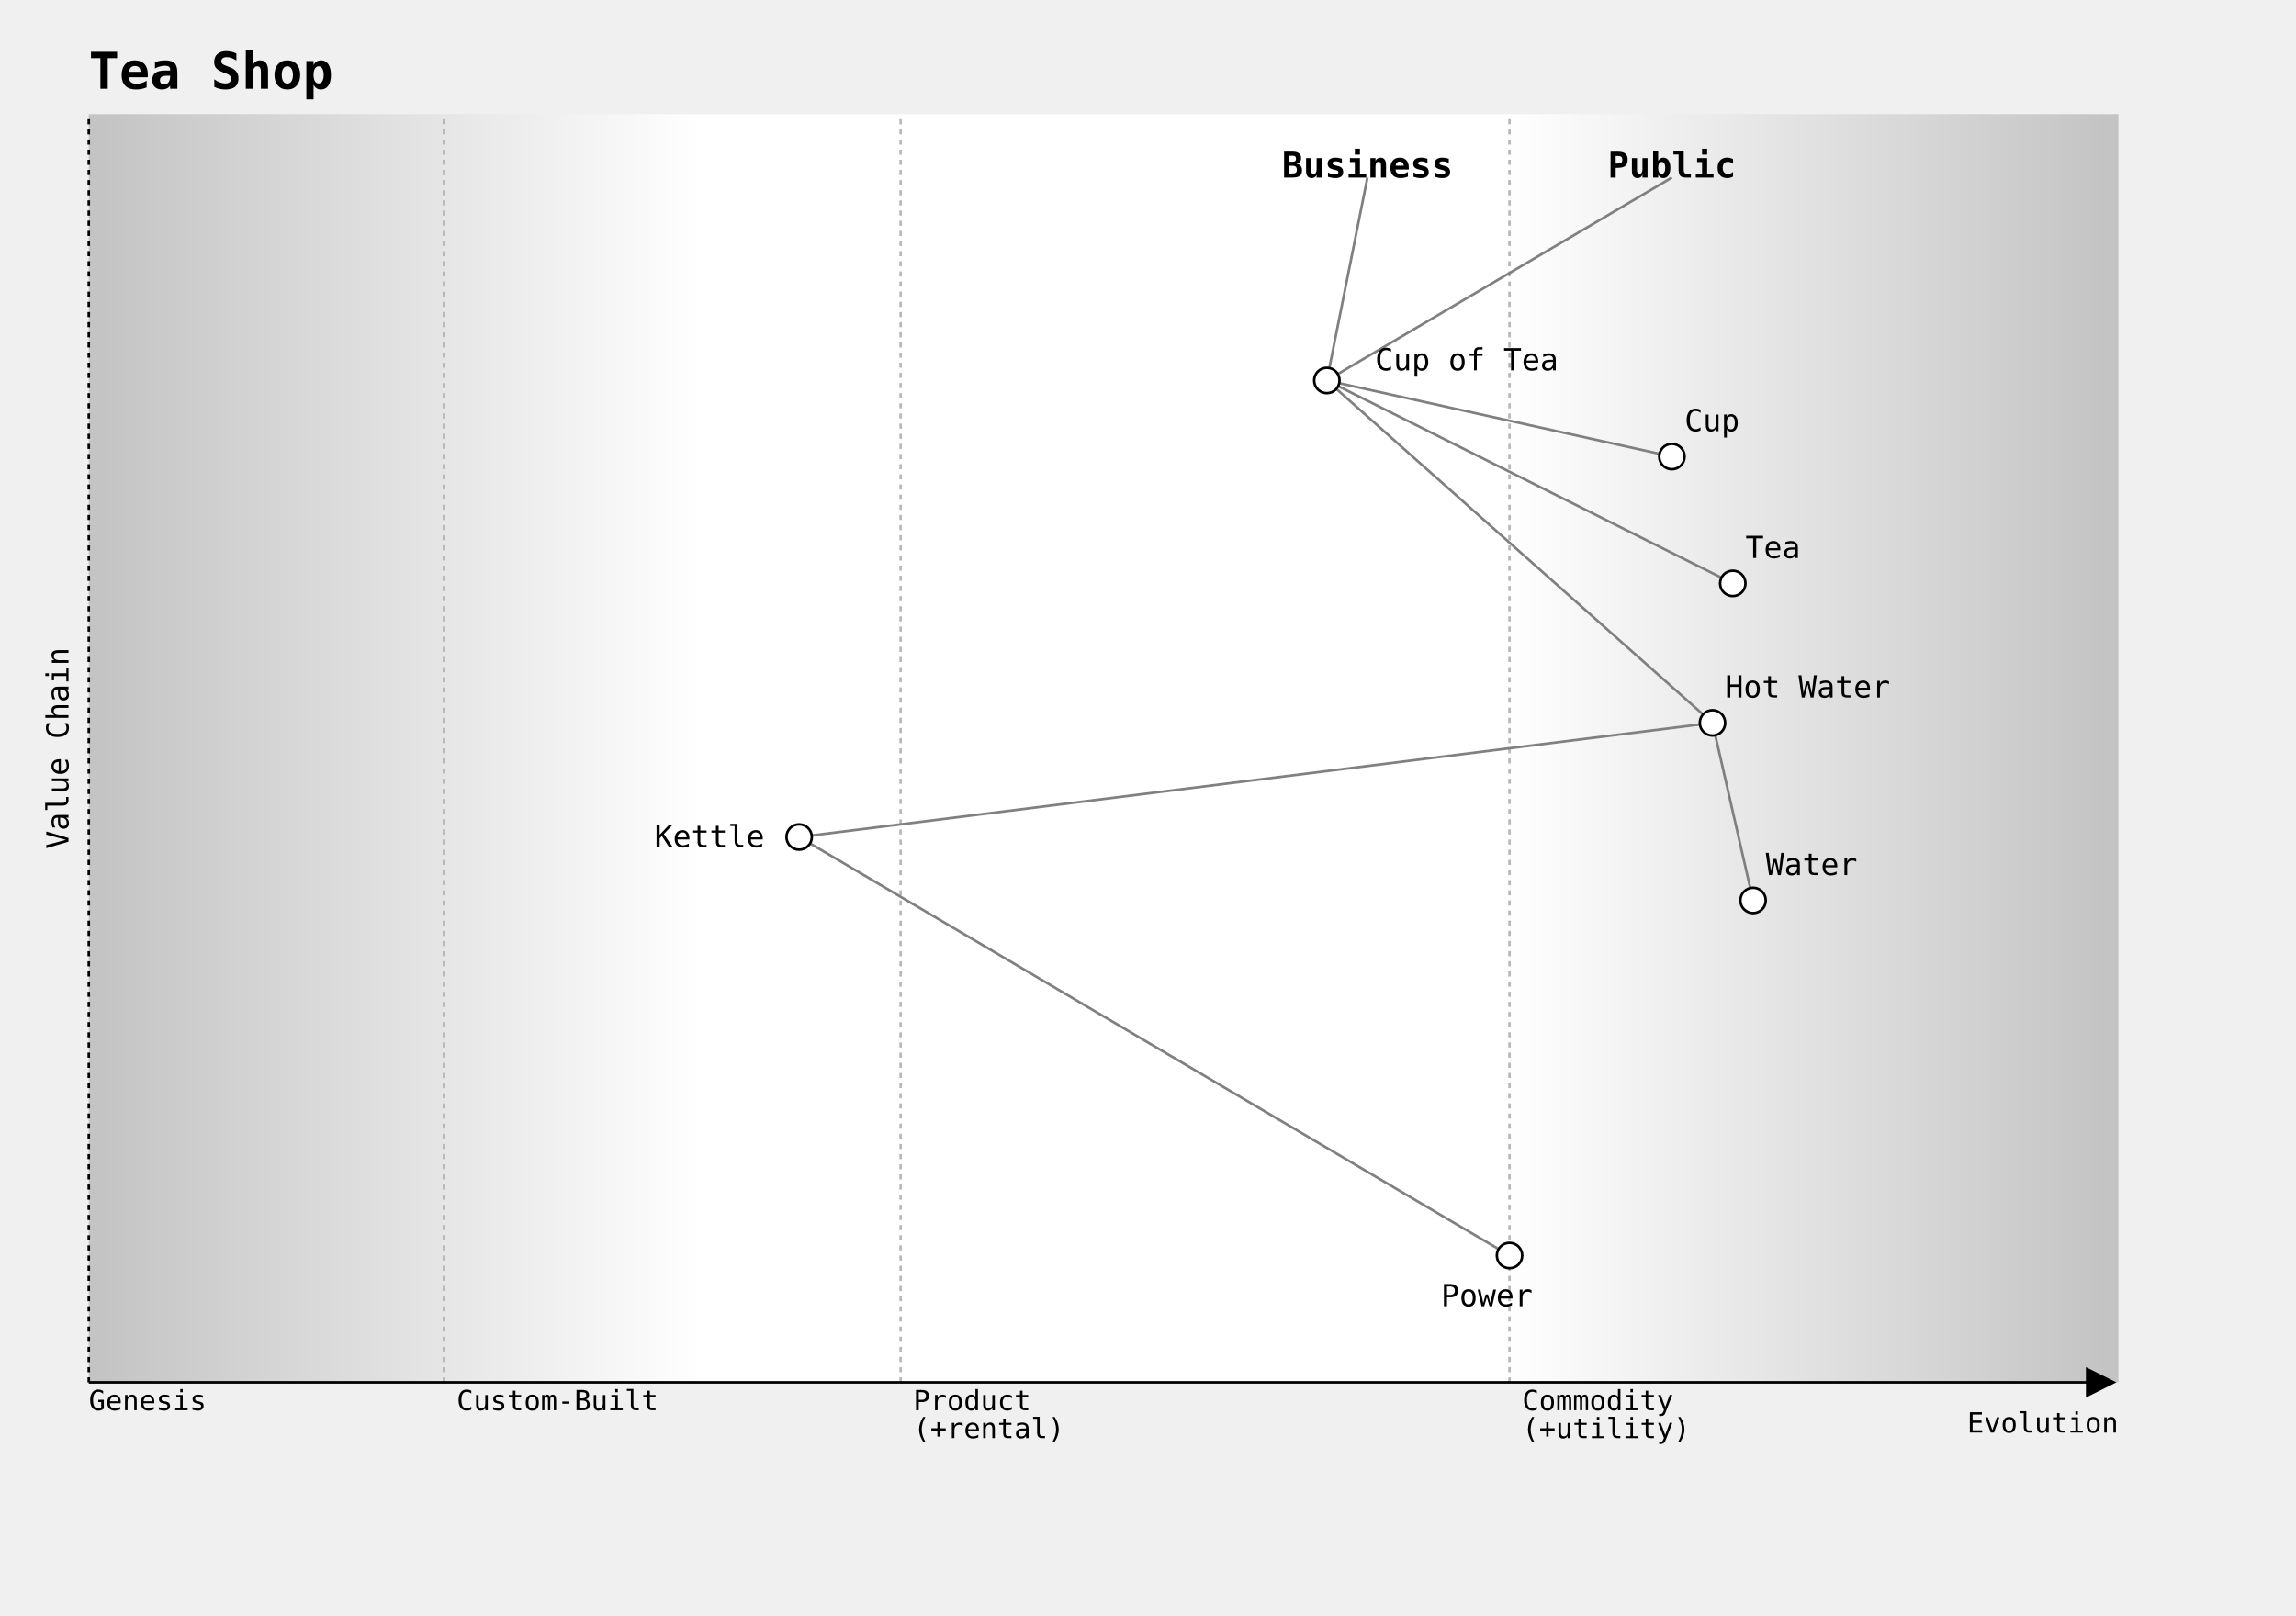
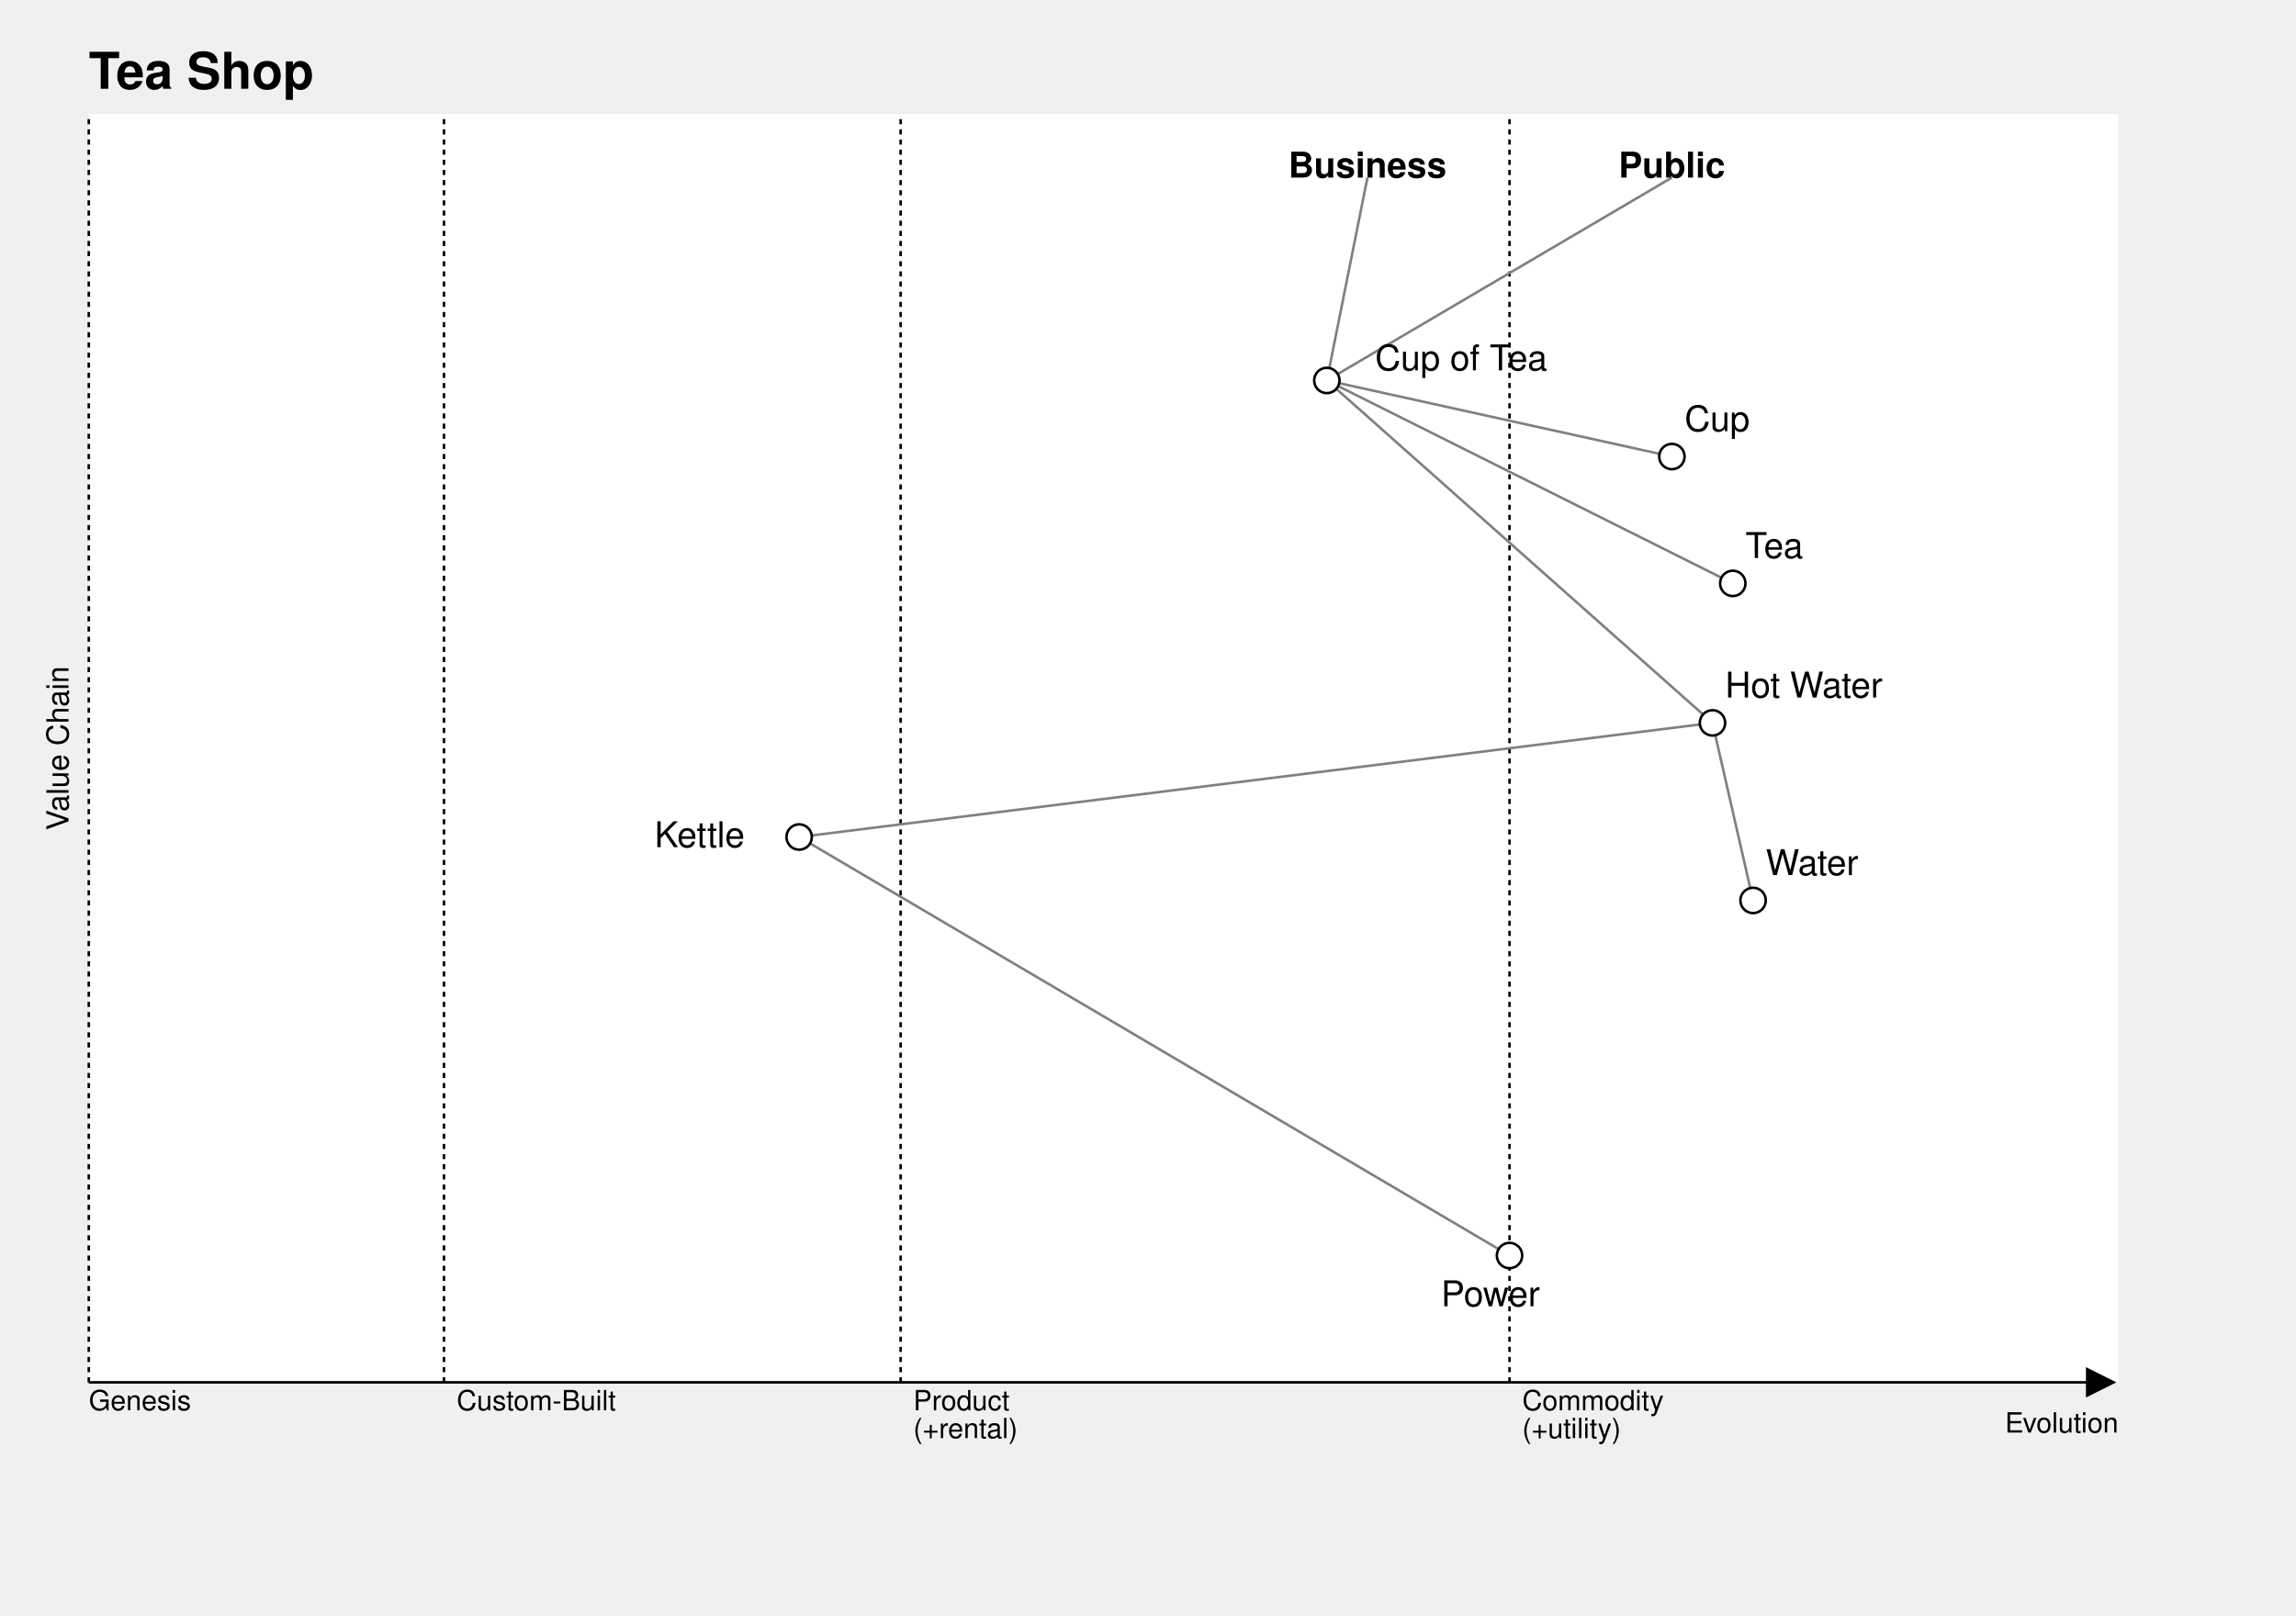
<svg xmlns="http://www.w3.org/2000/svg" width="905" height="637" viewBox="-35 -45 905 637" version="1.1">
  <defs>
    <linearGradient id="wardleyGradient" x1="0%" x2="100%" y1="0%" y2="0%">
      <stop offset="0%" style="stop-color:rgb(196,196,196);stop-opacity:1" />
      <stop offset="0.3" style="stop-color:white;stop-opacity:1" />
      <stop offset="0.7" style="stop-color:white" />
      <stop offset="1" style="stop-color:rgb(196,196,196)" />
    </linearGradient>
    <linearGradient id="arrowGradient" x1="0%" y1="0%" x2="100%" y2="0%">
      <stop offset="0%" style="stop-color:#ffffff;stop-opacity:1" />
      <stop offset="40%" style="stop-color:#808080;stop-opacity:1" />
      <stop offset="100%" style="stop-color:#808080;stop-opacity:1" />
    </linearGradient>
    <pattern id="diagonalHatch" patternUnits="userSpaceOnUse" width="4" height="4">
      <path d="M 3,-1 l 2,2 M 0,0 l 4,4 M -1,3 l 2,2" stroke="grey" stroke-width="1" opacity=".5" />
    </pattern>
    <marker id="arrow" markerWidth="12" markerHeight="12" refX="15" refY="0" viewBox="0 -5 10 10" orient="0">
      <path d="M0,-5L10,0L0,5" fill="red" />
    </marker>
    <marker id="graphArrow" markerWidth="12" markerHeight="12" refX="9" refY="0" viewBox="0 -5 10 10" orient="0">
      <path d="M0,-5L10,0L0,5" fill="black" />
    </marker>
    <marker id="pipelineArrow" markerWidth="5" markerHeight="5" refX="9" refY="0" viewBox="0 -5 10 10" orient="0">
      <path d="M0,-5L10,0L0,5" fill="black" />
    </marker>
  </defs>
-   <rect x="0" y="0" width="800" height="500" fill="url(#wardleyGradient)" id="fillArea" />
+   <rect x="0" y="0" width="800" height="500" fill="white" id="fillArea" />
  <g id="valueChain" transform="translate(0,500) rotate(270)">
    <line x1="0" y1="0" x2="500" y2="0" stroke="black" stroke-width="1" stroke-dasharray="2,2" />
-     <line x1="0" y1="140" x2="500" y2="140" stroke="#b8b8b8" stroke-dasharray="2,2" stroke-width="1" />
-     <line x1="0" y1="320" x2="500" y2="320" stroke="#b8b8b8" stroke-dasharray="2,2" stroke-width="1" />
-     <line x1="0" y1="560" x2="500" y2="560" stroke="#b8b8b8" stroke-dasharray="2,2" stroke-width="1" />
-     <text x="250" y="-8" text-anchor="middle" font-size="12px" font-family="Consolas, Lucida Console, monospace" fill="black">Value Chain</text>
+     <line x1="0" y1="140" x2="500" y2="140" stroke="black" stroke-dasharray="2,2" stroke-width="1" />
+     <line x1="0" y1="320" x2="500" y2="320" stroke="black" stroke-dasharray="2,2" stroke-width="1" />
+     <line x1="0" y1="560" x2="500" y2="560" stroke="black" stroke-dasharray="2,2" stroke-width="1" />
+     <text x="250" y="-8" text-anchor="middle" font-size="12px" font-family="&quot;Helvetica Neue&quot;,Helvetica,Arial,sans-serif" fill="black">Value Chain</text>
  </g>
  <g id="Evolution" transform="translate(0,500)">
    <line x1="0" y1="0" x2="798" y2="0" stroke="black" stroke-width="1" marker-end="url(#graphArrow)" />
-     <text x="0" y="1em" font-size="11px" font-family="Consolas, Lucida Console, monospace" fill="black">Genesis</text>
-     <text x="145" y="1em" font-size="11px" font-family="Consolas, Lucida Console, monospace" fill="black">Custom-Built</text>
-     <text x="325" y="1em" font-size="11px" font-family="Consolas, Lucida Console, monospace" fill="black">Product</text>
-     <text x="325" y="2em" font-size="11px" font-family="Consolas, Lucida Console, monospace" fill="black">(+rental)</text>
-     <text x="565" y="1em" font-size="11px" font-family="Consolas, Lucida Console, monospace" fill="black">Commodity</text>
-     <text x="565" y="2em" font-size="11px" font-family="Consolas, Lucida Console, monospace" fill="black">(+utility)</text>
-     <text x="800" y="1.8em" text-anchor="end" font-size="11px" font-family="Consolas, Lucida Console, monospace" fill="black">Evolution</text>
+     <text x="0" y="1em" font-size="11px" font-family="&quot;Helvetica Neue&quot;,Helvetica,Arial,sans-serif" fill="black">Genesis</text>
+     <text x="145" y="1em" font-size="11px" font-family="&quot;Helvetica Neue&quot;,Helvetica,Arial,sans-serif" fill="black">Custom-Built</text>
+     <text x="325" y="1em" font-size="11px" font-family="&quot;Helvetica Neue&quot;,Helvetica,Arial,sans-serif" fill="black">Product</text>
+     <text x="325" y="2em" font-size="11px" font-family="&quot;Helvetica Neue&quot;,Helvetica,Arial,sans-serif" fill="black">(+rental)</text>
+     <text x="565" y="1em" font-size="11px" font-family="&quot;Helvetica Neue&quot;,Helvetica,Arial,sans-serif" fill="black">Commodity</text>
+     <text x="565" y="2em" font-size="11px" font-family="&quot;Helvetica Neue&quot;,Helvetica,Arial,sans-serif" fill="black">(+utility)</text>
+     <text x="800" y="1.8em" text-anchor="end" font-size="11px" font-family="&quot;Helvetica Neue&quot;,Helvetica,Arial,sans-serif" fill="black">Evolution</text>
  </g>
  <line x1="504" y1="25" x2="488" y2="105" stroke="grey" stroke-width="1" />
  <line x1="624" y1="25" x2="488" y2="105" stroke="grey" stroke-width="1" />
  <line x1="488" y1="105" x2="624" y2="135" stroke="grey" stroke-width="1" />
  <line x1="488" y1="105" x2="648" y2="185" stroke="grey" stroke-width="1" />
  <line x1="488" y1="105" x2="640" y2="240" stroke="grey" stroke-width="1" />
  <line x1="640" y1="240" x2="656" y2="310" stroke="grey" stroke-width="1" />
  <line x1="640" y1="240" x2="280" y2="285" stroke="grey" stroke-width="1" />
  <line x1="280" y1="285" x2="560" y2="450" stroke="grey" stroke-width="1" />
-   <text x="504" y="25" font-size="14px" font-weight="bold" font-family="Consolas, Lucida Console, monospace" fill="black" text-anchor="middle">Business</text>
-   <text x="624" y="25" font-size="14px" font-weight="bold" font-family="Consolas, Lucida Console, monospace" fill="black" text-anchor="middle">Public</text>
+   <text x="504" y="25" font-size="14px" font-weight="bold" font-family="&quot;Helvetica Neue&quot;,Helvetica,Arial,sans-serif" fill="black" text-anchor="middle">Business</text>
+   <text x="624" y="25" font-size="14px" font-weight="bold" font-family="&quot;Helvetica Neue&quot;,Helvetica,Arial,sans-serif" fill="black" text-anchor="middle">Public</text>
  <circle cx="488" cy="105" r="5" fill="white" stroke="black" stroke-width="1" />
-   <text x="507" y="101" font-size="12px" font-weight="normal" font-family="Consolas, Lucida Console, monospace" fill="black">Cup of Tea</text>
+   <text x="507" y="101" font-size="14px" font-weight="normal" font-family="&quot;Helvetica Neue&quot;,Helvetica,Arial,sans-serif" fill="black">Cup of Tea</text>
  <circle cx="624" cy="135" r="5" fill="white" stroke="black" stroke-width="1" />
-   <text x="629" y="125" font-size="12px" font-weight="normal" font-family="Consolas, Lucida Console, monospace" fill="black">Cup</text>
+   <text x="629" y="125" font-size="14px" font-weight="normal" font-family="&quot;Helvetica Neue&quot;,Helvetica,Arial,sans-serif" fill="black">Cup</text>
  <circle cx="648" cy="185" r="5" fill="white" stroke="black" stroke-width="1" />
-   <text x="653" y="175" font-size="12px" font-weight="normal" font-family="Consolas, Lucida Console, monospace" fill="black">Tea</text>
+   <text x="653" y="175" font-size="14px" font-weight="normal" font-family="&quot;Helvetica Neue&quot;,Helvetica,Arial,sans-serif" fill="black">Tea</text>
  <circle cx="640" cy="240" r="5" fill="white" stroke="black" stroke-width="1" />
-   <text x="645" y="230" font-size="12px" font-weight="normal" font-family="Consolas, Lucida Console, monospace" fill="black">Hot Water</text>
+   <text x="645" y="230" font-size="14px" font-weight="normal" font-family="&quot;Helvetica Neue&quot;,Helvetica,Arial,sans-serif" fill="black">Hot Water</text>
  <circle cx="656" cy="310" r="5" fill="white" stroke="black" stroke-width="1" />
-   <text x="661" y="300" font-size="12px" font-weight="normal" font-family="Consolas, Lucida Console, monospace" fill="black">Water</text>
+   <text x="661" y="300" font-size="14px" font-weight="normal" font-family="&quot;Helvetica Neue&quot;,Helvetica,Arial,sans-serif" fill="black">Water</text>
  <circle cx="280" cy="285" r="5" fill="white" stroke="black" stroke-width="1" />
-   <text x="223" y="289" font-size="12px" font-weight="normal" font-family="Consolas, Lucida Console, monospace" fill="black">Kettle</text>
+   <text x="223" y="289" font-size="14px" font-weight="normal" font-family="&quot;Helvetica Neue&quot;,Helvetica,Arial,sans-serif" fill="black">Kettle</text>
  <circle cx="560" cy="450" r="5" fill="white" stroke="black" stroke-width="1" />
-   <text x="533" y="470" font-size="12px" font-weight="normal" font-family="Consolas, Lucida Console, monospace" fill="black">Power</text>
-   <text x="0" y="-10" font-weight="bold" font-size="20px" font-family="Consolas, Lucida Console, monospace" fill="black">Tea Shop</text>
+   <text x="533" y="470" font-size="14px" font-weight="normal" font-family="&quot;Helvetica Neue&quot;,Helvetica,Arial,sans-serif" fill="black">Power</text>
+   <text x="0" y="-10" font-weight="bold" font-size="20px" font-family="&quot;Helvetica Neue&quot;,Helvetica,Arial,sans-serif" fill="black">Tea Shop</text>
</svg>
